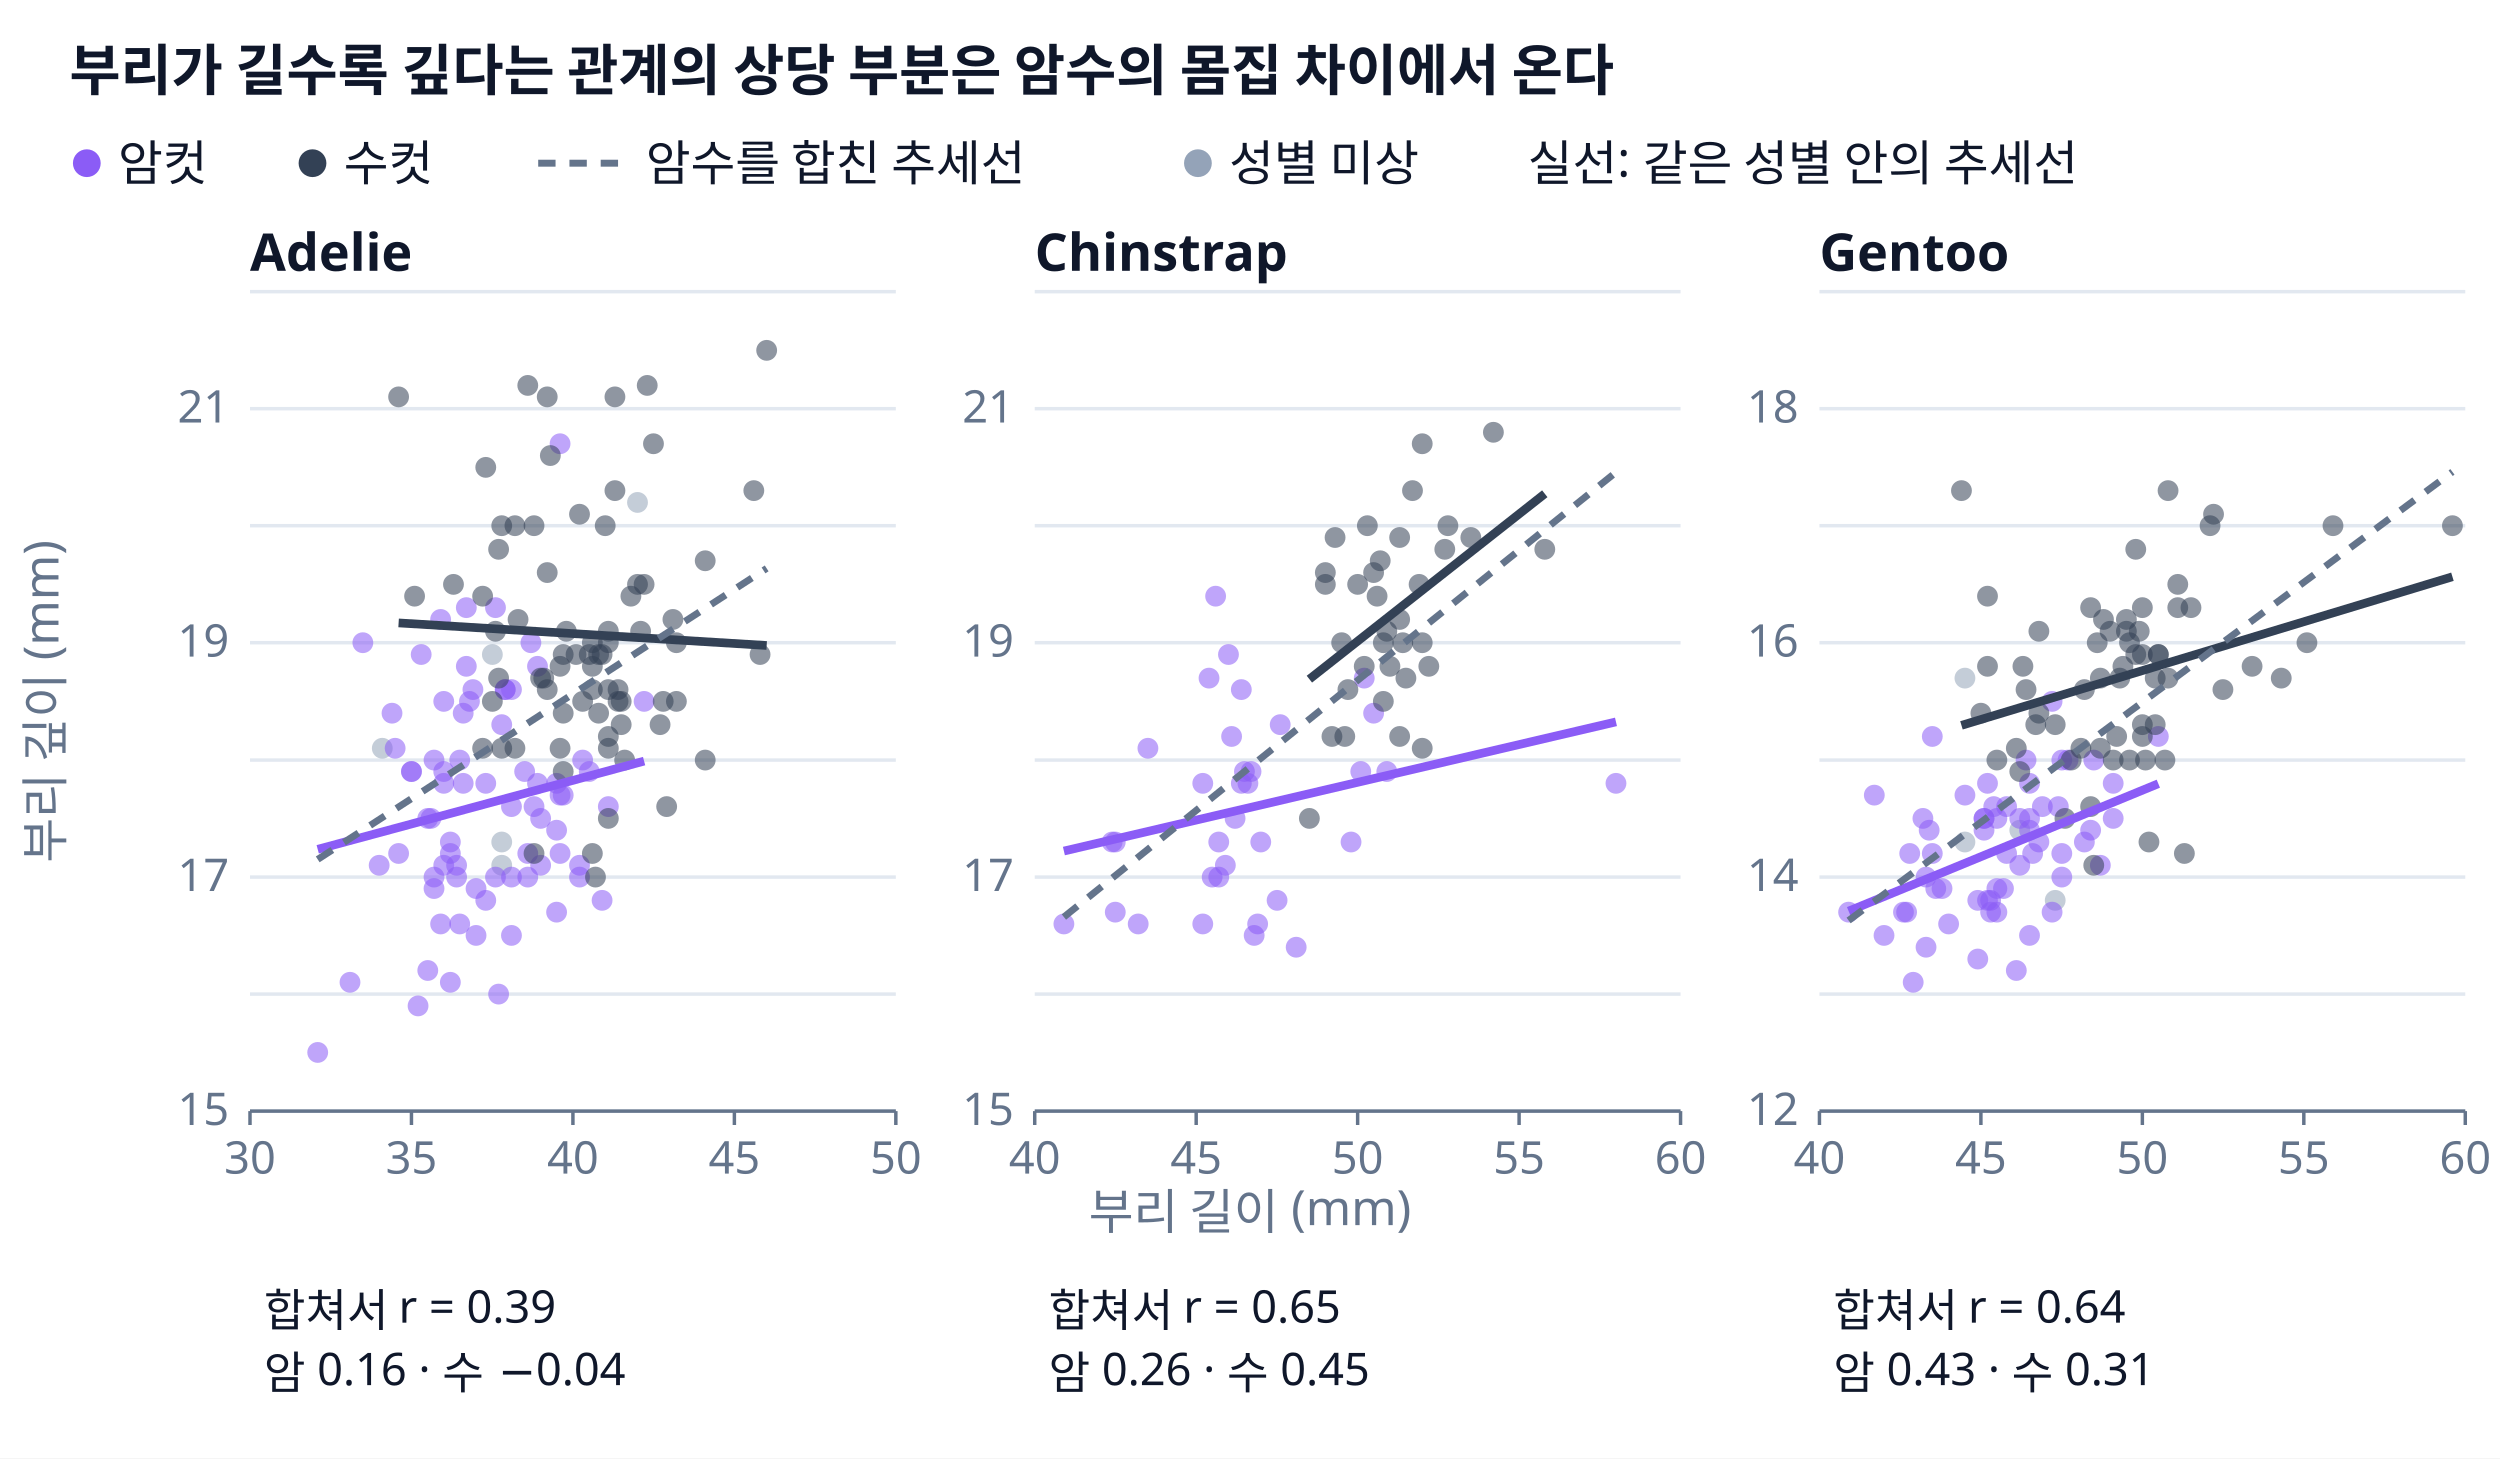
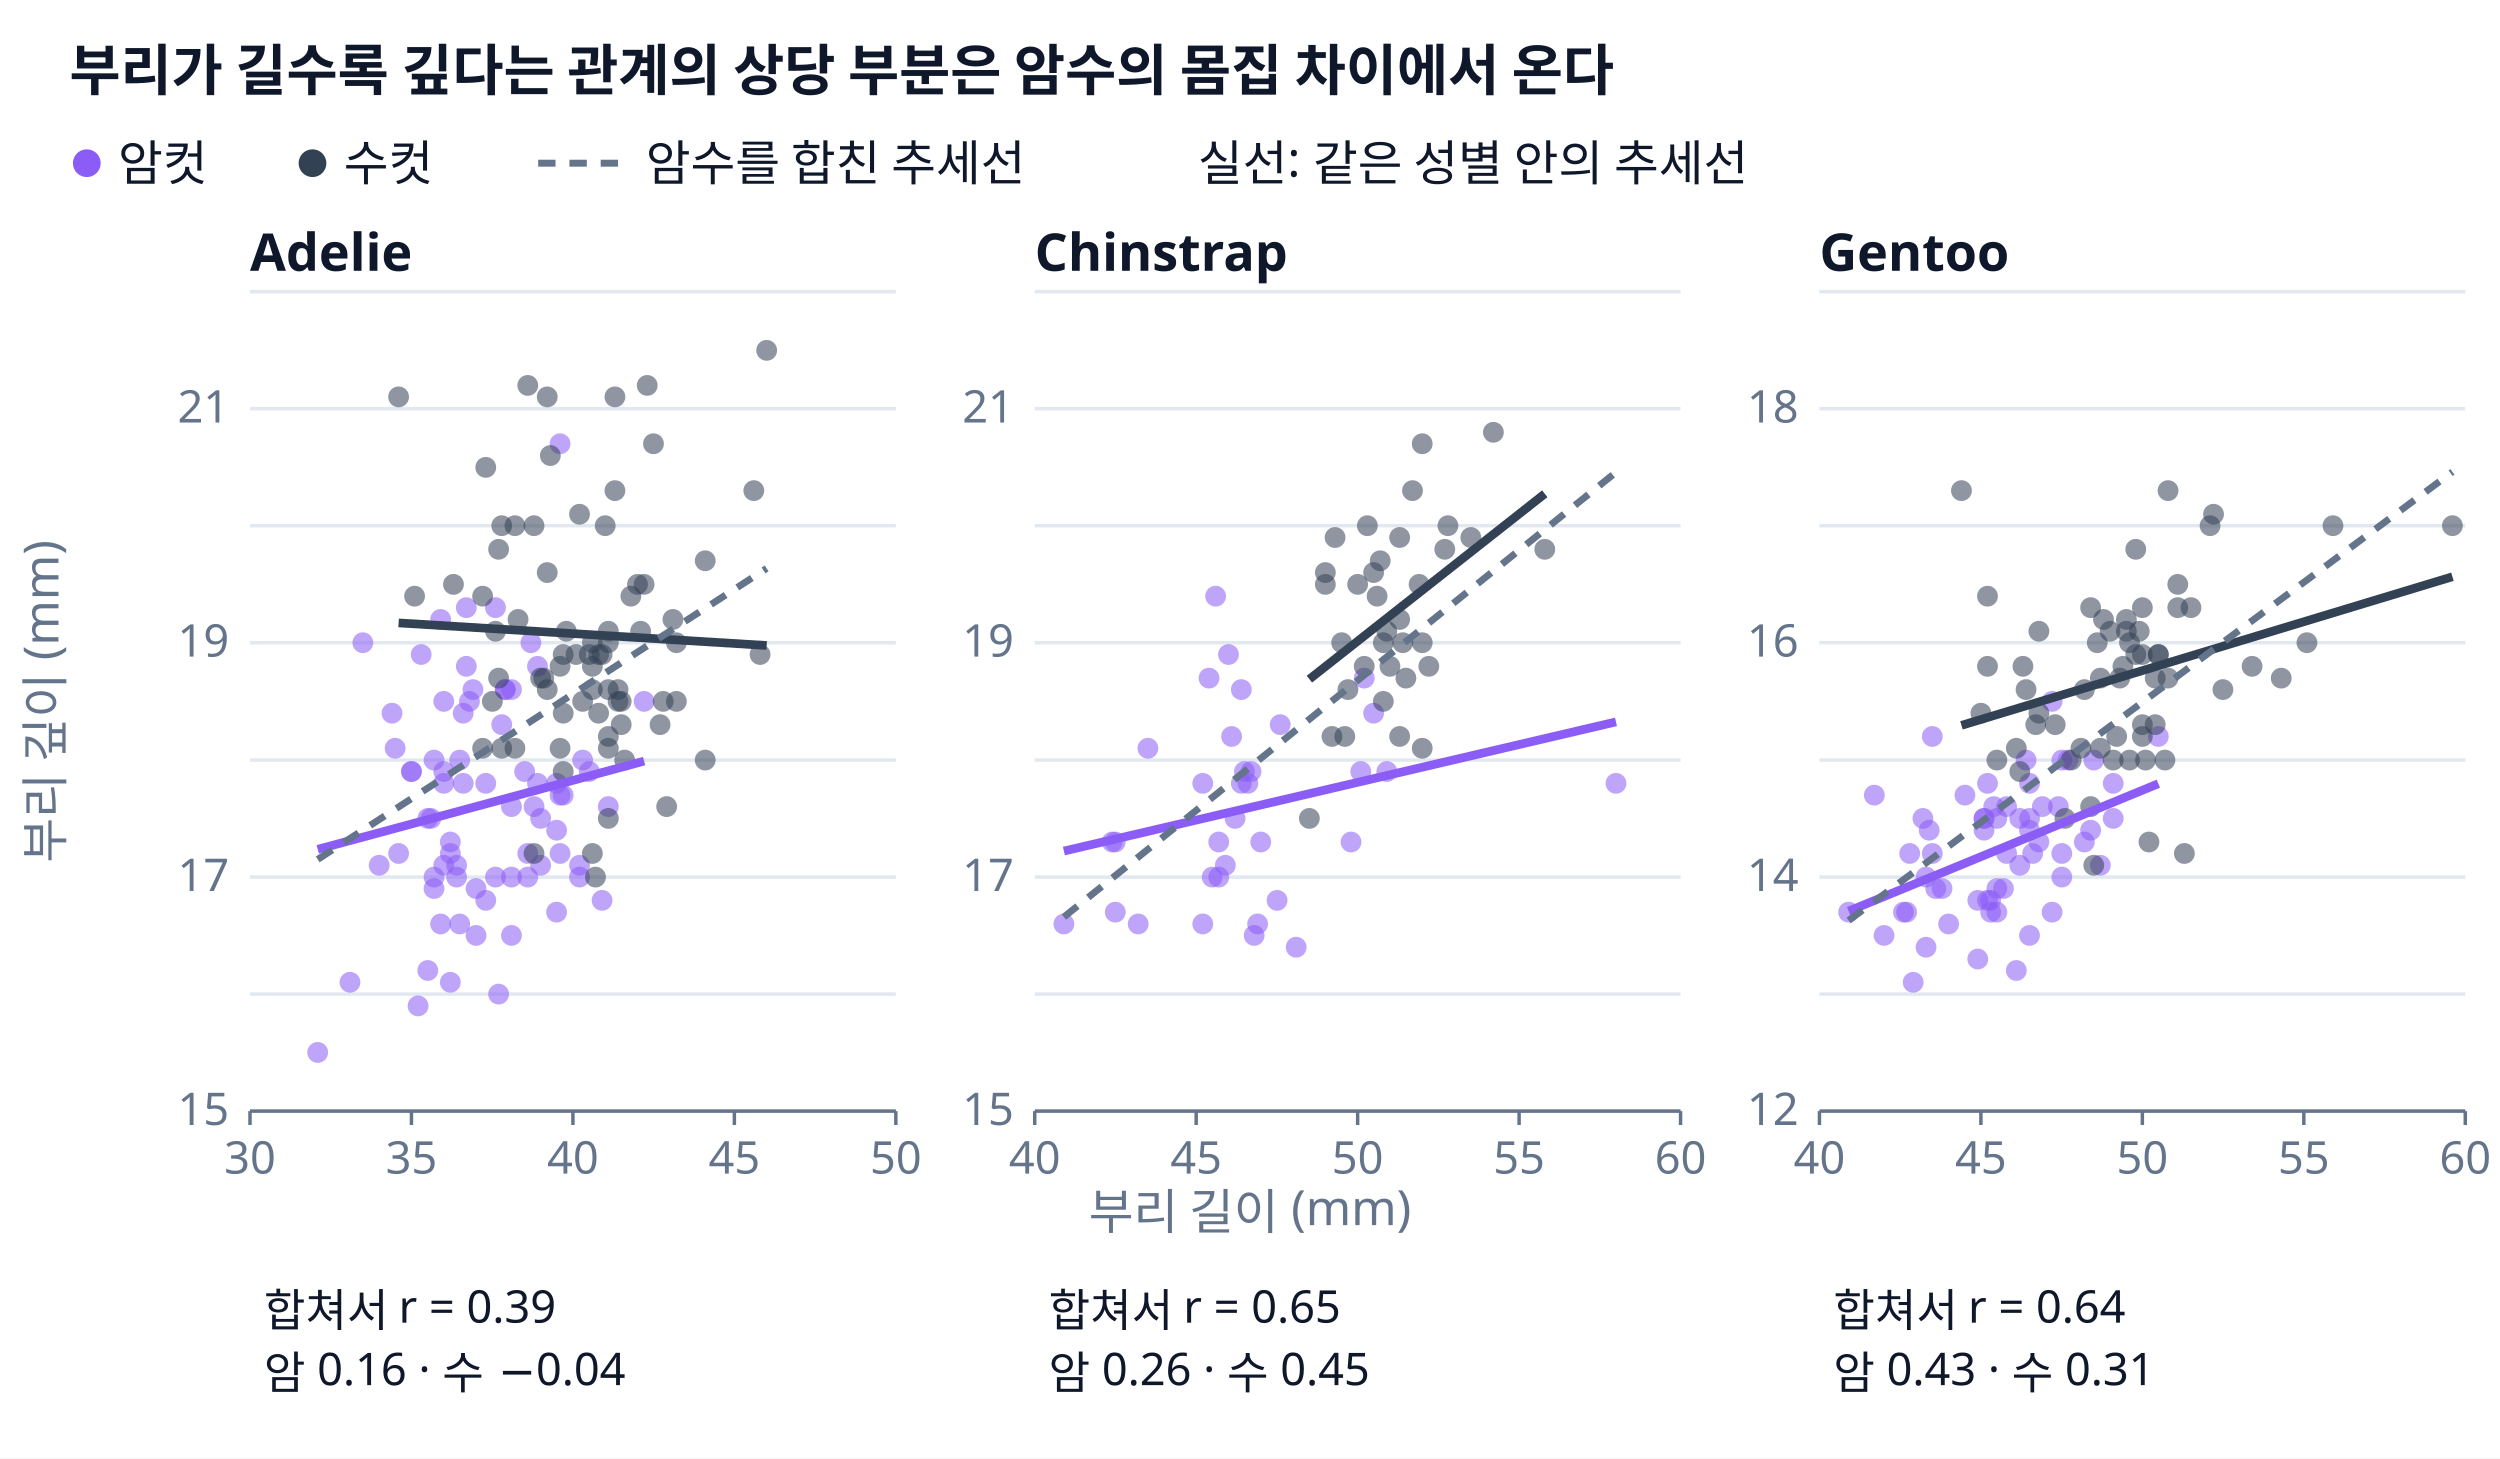
<svg xmlns="http://www.w3.org/2000/svg" viewBox="0 0 720 420" width="720" height="420" font-family="Pretendard, 'Apple SD Gothic Neo', 'Malgun Gothic', 'Noto Sans KR', sans-serif" role="img" aria-label="종 안에서 부리 길이와 깊이의 관계: 암수를 합칠 때와 나눌 때">
  <rect width="720" height="420" fill="#ffffff" />
  <text x="20.0" y="26.0" font-size="16" fill="#0f172a" text-anchor="start" font-weight="600">부리가 길수록 깊다는 관계의 상당 부분은 암수의 몸집 차이에서 온다</text>
  <circle cx="25" cy="47" r="4" fill="#8b5cf6" />
  <text x="34.0" y="52.0" font-size="14" fill="#0f172a" text-anchor="start">암컷</text>
  <circle cx="90" cy="47" r="4" fill="#334155" />
  <text x="99.0" y="52.0" font-size="14" fill="#0f172a" text-anchor="start">수컷</text>
  <line x1="155" x2="180" y1="47" y2="47" stroke="#64748b" stroke-width="2" stroke-dasharray="5 4" />
  <text x="186.0" y="52.0" font-size="14" fill="#0f172a" text-anchor="start">암수를 합친 추세선</text>
-   <circle cx="345" cy="47" r="4" fill="#94a3b8" />
-   <text x="354.0" y="52.0" font-size="14" fill="#0f172a" text-anchor="start">성별 미상</text>
-   <text x="440.0" y="52.0" font-size="14" fill="#0f172a" text-anchor="start">실선: 같은 성별 안의 추세선</text>
+   <text x="345.0" y="52.0" font-size="14" fill="#0f172a" text-anchor="start">실선: 같은 성별 안의 추세선</text>
  <line x1="72" x2="258" y1="320.0" y2="320.0" stroke="#e2e8f0" stroke-width="1" />
  <text x="66.0" y="324.0" font-size="13" fill="#64748b" text-anchor="end">15</text>
  <line x1="72" x2="258" y1="286.3" y2="286.3" stroke="#e2e8f0" stroke-width="1" />
  <line x1="72" x2="258" y1="252.6" y2="252.6" stroke="#e2e8f0" stroke-width="1" />
  <text x="66.0" y="256.6" font-size="13" fill="#64748b" text-anchor="end">17</text>
  <line x1="72" x2="258" y1="218.9" y2="218.9" stroke="#e2e8f0" stroke-width="1" />
  <line x1="72" x2="258" y1="185.1" y2="185.1" stroke="#e2e8f0" stroke-width="1" />
  <text x="66.0" y="189.1" font-size="13" fill="#64748b" text-anchor="end">19</text>
  <line x1="72" x2="258" y1="151.4" y2="151.4" stroke="#e2e8f0" stroke-width="1" />
  <line x1="72" x2="258" y1="117.7" y2="117.7" stroke="#e2e8f0" stroke-width="1" />
  <text x="66.0" y="121.7" font-size="13" fill="#64748b" text-anchor="end">21</text>
  <line x1="72" x2="258" y1="84.0" y2="84.0" stroke="#e2e8f0" stroke-width="1" />
  <line x1="72.0" x2="72.0" y1="320" y2="324" stroke="#64748b" stroke-width="1" />
  <text x="72.0" y="338.0" font-size="13" fill="#64748b" text-anchor="middle">30</text>
  <line x1="118.5" x2="118.5" y1="320" y2="324" stroke="#64748b" stroke-width="1" />
  <text x="118.5" y="338.0" font-size="13" fill="#64748b" text-anchor="middle">35</text>
  <line x1="165.0" x2="165.0" y1="320" y2="324" stroke="#64748b" stroke-width="1" />
  <text x="165.0" y="338.0" font-size="13" fill="#64748b" text-anchor="middle">40</text>
  <line x1="211.5" x2="211.5" y1="320" y2="324" stroke="#64748b" stroke-width="1" />
  <text x="211.5" y="338.0" font-size="13" fill="#64748b" text-anchor="middle">45</text>
  <line x1="258.0" x2="258.0" y1="320" y2="324" stroke="#64748b" stroke-width="1" />
  <text x="258.0" y="338.0" font-size="13" fill="#64748b" text-anchor="middle">50</text>
  <line x1="72" x2="258" y1="320" y2="320" stroke="#64748b" stroke-width="1" />
-   <circle cx="110.1" cy="215.5" r="3" fill="#94a3b8" fill-opacity="0.55" />
-   <circle cx="183.6" cy="144.7" r="3" fill="#94a3b8" fill-opacity="0.55" />
-   <circle cx="144.5" cy="249.2" r="3" fill="#94a3b8" fill-opacity="0.55" />
-   <circle cx="144.5" cy="242.5" r="3" fill="#94a3b8" fill-opacity="0.55" />
-   <circle cx="141.8" cy="188.5" r="3" fill="#94a3b8" fill-opacity="0.55" />
  <circle cx="160.3" cy="239.1" r="3" fill="#8b5cf6" fill-opacity="0.55" />
  <circle cx="167.8" cy="218.9" r="3" fill="#8b5cf6" fill-opacity="0.55" />
  <circle cx="134.3" cy="175.0" r="3" fill="#8b5cf6" fill-opacity="0.55" />
  <circle cx="154.8" cy="225.6" r="3" fill="#8b5cf6" fill-opacity="0.55" />
  <circle cx="175.2" cy="232.3" r="3" fill="#8b5cf6" fill-opacity="0.55" />
  <circle cx="133.4" cy="225.6" r="3" fill="#8b5cf6" fill-opacity="0.55" />
  <circle cx="152.9" cy="185.1" r="3" fill="#8b5cf6" fill-opacity="0.55" />
  <circle cx="112.9" cy="205.4" r="3" fill="#8b5cf6" fill-opacity="0.55" />
  <circle cx="144.5" cy="208.7" r="3" fill="#8b5cf6" fill-opacity="0.55" />
  <circle cx="126.9" cy="178.4" r="3" fill="#8b5cf6" fill-opacity="0.55" />
  <circle cx="121.3" cy="188.5" r="3" fill="#8b5cf6" fill-opacity="0.55" />
  <circle cx="169.7" cy="222.2" r="3" fill="#8b5cf6" fill-opacity="0.55" />
  <circle cx="145.5" cy="198.6" r="3" fill="#8b5cf6" fill-opacity="0.55" />
  <circle cx="160.3" cy="262.7" r="3" fill="#8b5cf6" fill-opacity="0.55" />
  <circle cx="160.3" cy="225.6" r="3" fill="#8b5cf6" fill-opacity="0.55" />
  <circle cx="131.5" cy="252.6" r="3" fill="#8b5cf6" fill-opacity="0.55" />
  <circle cx="185.5" cy="202.0" r="3" fill="#8b5cf6" fill-opacity="0.55" />
  <circle cx="142.7" cy="175.0" r="3" fill="#8b5cf6" fill-opacity="0.55" />
  <circle cx="132.4" cy="218.9" r="3" fill="#8b5cf6" fill-opacity="0.55" />
  <circle cx="127.8" cy="202.0" r="3" fill="#8b5cf6" fill-opacity="0.55" />
  <circle cx="137.1" cy="255.9" r="3" fill="#8b5cf6" fill-opacity="0.55" />
  <circle cx="127.8" cy="222.2" r="3" fill="#8b5cf6" fill-opacity="0.55" />
  <circle cx="161.3" cy="229.0" r="3" fill="#8b5cf6" fill-opacity="0.55" />
  <circle cx="118.5" cy="222.2" r="3" fill="#8b5cf6" fill-opacity="0.55" />
  <circle cx="113.8" cy="215.5" r="3" fill="#8b5cf6" fill-opacity="0.55" />
  <circle cx="155.7" cy="235.7" r="3" fill="#8b5cf6" fill-opacity="0.55" />
  <circle cx="132.4" cy="266.1" r="3" fill="#8b5cf6" fill-opacity="0.55" />
  <circle cx="125.0" cy="255.9" r="3" fill="#8b5cf6" fill-opacity="0.55" />
  <circle cx="142.7" cy="252.6" r="3" fill="#8b5cf6" fill-opacity="0.55" />
  <circle cx="131.5" cy="249.2" r="3" fill="#8b5cf6" fill-opacity="0.55" />
  <circle cx="123.2" cy="279.5" r="3" fill="#8b5cf6" fill-opacity="0.55" />
  <circle cx="126.9" cy="266.1" r="3" fill="#8b5cf6" fill-opacity="0.55" />
  <circle cx="104.5" cy="185.1" r="3" fill="#8b5cf6" fill-opacity="0.55" />
  <circle cx="161.3" cy="245.8" r="3" fill="#8b5cf6" fill-opacity="0.55" />
  <circle cx="123.2" cy="235.7" r="3" fill="#8b5cf6" fill-opacity="0.55" />
  <circle cx="173.4" cy="259.3" r="3" fill="#8b5cf6" fill-opacity="0.55" />
  <circle cx="129.7" cy="282.9" r="3" fill="#8b5cf6" fill-opacity="0.55" />
  <circle cx="114.8" cy="245.8" r="3" fill="#8b5cf6" fill-opacity="0.55" />
  <circle cx="134.3" cy="191.9" r="3" fill="#8b5cf6" fill-opacity="0.55" />
  <circle cx="139.9" cy="225.6" r="3" fill="#8b5cf6" fill-opacity="0.55" />
  <circle cx="136.2" cy="198.6" r="3" fill="#8b5cf6" fill-opacity="0.55" />
  <circle cx="154.8" cy="191.9" r="3" fill="#8b5cf6" fill-opacity="0.55" />
  <circle cx="125.0" cy="218.9" r="3" fill="#8b5cf6" fill-opacity="0.55" />
  <circle cx="109.2" cy="249.2" r="3" fill="#8b5cf6" fill-opacity="0.55" />
  <circle cx="129.7" cy="242.5" r="3" fill="#8b5cf6" fill-opacity="0.55" />
  <circle cx="147.3" cy="198.6" r="3" fill="#8b5cf6" fill-opacity="0.55" />
  <circle cx="100.8" cy="282.9" r="3" fill="#8b5cf6" fill-opacity="0.55" />
  <circle cx="118.5" cy="222.2" r="3" fill="#8b5cf6" fill-opacity="0.55" />
  <circle cx="143.6" cy="286.3" r="3" fill="#8b5cf6" fill-opacity="0.55" />
  <circle cx="145.5" cy="198.6" r="3" fill="#8b5cf6" fill-opacity="0.55" />
  <circle cx="152.0" cy="245.8" r="3" fill="#8b5cf6" fill-opacity="0.55" />
  <circle cx="147.3" cy="252.6" r="3" fill="#8b5cf6" fill-opacity="0.55" />
  <circle cx="147.3" cy="269.4" r="3" fill="#8b5cf6" fill-opacity="0.55" />
  <circle cx="162.2" cy="229.0" r="3" fill="#8b5cf6" fill-opacity="0.55" />
  <circle cx="161.3" cy="127.8" r="3" fill="#8b5cf6" fill-opacity="0.55" />
  <circle cx="152.0" cy="252.6" r="3" fill="#8b5cf6" fill-opacity="0.55" />
  <circle cx="125.0" cy="252.6" r="3" fill="#8b5cf6" fill-opacity="0.55" />
  <circle cx="129.7" cy="245.8" r="3" fill="#8b5cf6" fill-opacity="0.55" />
  <circle cx="166.9" cy="252.6" r="3" fill="#8b5cf6" fill-opacity="0.55" />
  <circle cx="120.4" cy="289.7" r="3" fill="#8b5cf6" fill-opacity="0.55" />
  <circle cx="153.8" cy="232.3" r="3" fill="#8b5cf6" fill-opacity="0.55" />
  <circle cx="155.7" cy="249.2" r="3" fill="#8b5cf6" fill-opacity="0.55" />
  <circle cx="151.1" cy="222.2" r="3" fill="#8b5cf6" fill-opacity="0.55" />
  <circle cx="135.2" cy="202.0" r="3" fill="#8b5cf6" fill-opacity="0.55" />
  <circle cx="147.3" cy="232.3" r="3" fill="#8b5cf6" fill-opacity="0.55" />
  <circle cx="124.1" cy="235.7" r="3" fill="#8b5cf6" fill-opacity="0.55" />
  <circle cx="137.1" cy="269.4" r="3" fill="#8b5cf6" fill-opacity="0.55" />
  <circle cx="166.9" cy="249.2" r="3" fill="#8b5cf6" fill-opacity="0.55" />
  <circle cx="91.5" cy="303.1" r="3" fill="#8b5cf6" fill-opacity="0.55" />
  <circle cx="139.9" cy="259.3" r="3" fill="#8b5cf6" fill-opacity="0.55" />
  <circle cx="133.4" cy="205.4" r="3" fill="#8b5cf6" fill-opacity="0.55" />
  <circle cx="127.8" cy="225.6" r="3" fill="#8b5cf6" fill-opacity="0.55" />
  <circle cx="127.8" cy="249.2" r="3" fill="#8b5cf6" fill-opacity="0.55" />
  <circle cx="156.6" cy="195.3" r="3" fill="#334155" fill-opacity="0.55" />
  <circle cx="158.5" cy="131.2" r="3" fill="#334155" fill-opacity="0.55" />
  <circle cx="157.6" cy="164.9" r="3" fill="#334155" fill-opacity="0.55" />
  <circle cx="152.0" cy="111.0" r="3" fill="#334155" fill-opacity="0.55" />
  <circle cx="114.8" cy="114.3" r="3" fill="#334155" fill-opacity="0.55" />
  <circle cx="188.2" cy="127.8" r="3" fill="#334155" fill-opacity="0.55" />
  <circle cx="220.8" cy="100.9" r="3" fill="#334155" fill-opacity="0.55" />
  <circle cx="143.6" cy="195.3" r="3" fill="#334155" fill-opacity="0.55" />
  <circle cx="148.3" cy="215.5" r="3" fill="#334155" fill-opacity="0.55" />
  <circle cx="153.8" cy="245.8" r="3" fill="#334155" fill-opacity="0.55" />
  <circle cx="170.6" cy="198.6" r="3" fill="#334155" fill-opacity="0.55" />
  <circle cx="169.7" cy="188.5" r="3" fill="#334155" fill-opacity="0.55" />
  <circle cx="139.0" cy="215.5" r="3" fill="#334155" fill-opacity="0.55" />
  <circle cx="173.4" cy="188.5" r="3" fill="#334155" fill-opacity="0.55" />
  <circle cx="157.6" cy="114.3" r="3" fill="#334155" fill-opacity="0.55" />
  <circle cx="153.8" cy="151.4" r="3" fill="#334155" fill-opacity="0.55" />
  <circle cx="163.1" cy="181.8" r="3" fill="#334155" fill-opacity="0.55" />
  <circle cx="172.4" cy="205.4" r="3" fill="#334155" fill-opacity="0.55" />
  <circle cx="203.1" cy="161.5" r="3" fill="#334155" fill-opacity="0.55" />
  <circle cx="161.3" cy="191.9" r="3" fill="#334155" fill-opacity="0.55" />
  <circle cx="175.2" cy="185.1" r="3" fill="#334155" fill-opacity="0.55" />
  <circle cx="186.4" cy="111.0" r="3" fill="#334155" fill-opacity="0.55" />
  <circle cx="165.9" cy="188.5" r="3" fill="#334155" fill-opacity="0.55" />
  <circle cx="183.6" cy="168.3" r="3" fill="#334155" fill-opacity="0.55" />
  <circle cx="178.0" cy="198.6" r="3" fill="#334155" fill-opacity="0.55" />
  <circle cx="170.6" cy="191.9" r="3" fill="#334155" fill-opacity="0.55" />
  <circle cx="142.7" cy="181.8" r="3" fill="#334155" fill-opacity="0.55" />
  <circle cx="177.1" cy="114.3" r="3" fill="#334155" fill-opacity="0.55" />
  <circle cx="175.2" cy="212.1" r="3" fill="#334155" fill-opacity="0.55" />
  <circle cx="179.9" cy="218.9" r="3" fill="#334155" fill-opacity="0.55" />
  <circle cx="175.2" cy="181.8" r="3" fill="#334155" fill-opacity="0.55" />
  <circle cx="181.7" cy="171.7" r="3" fill="#334155" fill-opacity="0.55" />
  <circle cx="162.2" cy="205.4" r="3" fill="#334155" fill-opacity="0.55" />
  <circle cx="218.9" cy="188.5" r="3" fill="#334155" fill-opacity="0.55" />
  <circle cx="191.0" cy="202.0" r="3" fill="#334155" fill-opacity="0.55" />
  <circle cx="139.0" cy="171.7" r="3" fill="#334155" fill-opacity="0.55" />
  <circle cx="184.5" cy="181.8" r="3" fill="#334155" fill-opacity="0.55" />
  <circle cx="192.0" cy="232.3" r="3" fill="#334155" fill-opacity="0.55" />
  <circle cx="119.4" cy="171.7" r="3" fill="#334155" fill-opacity="0.55" />
  <circle cx="177.1" cy="141.3" r="3" fill="#334155" fill-opacity="0.55" />
  <circle cx="130.6" cy="168.3" r="3" fill="#334155" fill-opacity="0.55" />
  <circle cx="149.2" cy="178.4" r="3" fill="#334155" fill-opacity="0.55" />
  <circle cx="175.2" cy="215.5" r="3" fill="#334155" fill-opacity="0.55" />
  <circle cx="161.3" cy="215.5" r="3" fill="#334155" fill-opacity="0.55" />
  <circle cx="172.4" cy="188.5" r="3" fill="#334155" fill-opacity="0.55" />
  <circle cx="167.8" cy="202.0" r="3" fill="#334155" fill-opacity="0.55" />
  <circle cx="194.8" cy="202.0" r="3" fill="#334155" fill-opacity="0.55" />
  <circle cx="174.3" cy="151.4" r="3" fill="#334155" fill-opacity="0.55" />
  <circle cx="144.5" cy="151.4" r="3" fill="#334155" fill-opacity="0.55" />
  <circle cx="162.2" cy="188.5" r="3" fill="#334155" fill-opacity="0.55" />
  <circle cx="148.3" cy="151.4" r="3" fill="#334155" fill-opacity="0.55" />
  <circle cx="194.8" cy="185.1" r="3" fill="#334155" fill-opacity="0.55" />
  <circle cx="217.1" cy="141.3" r="3" fill="#334155" fill-opacity="0.55" />
  <circle cx="185.5" cy="168.3" r="3" fill="#334155" fill-opacity="0.55" />
  <circle cx="190.1" cy="208.7" r="3" fill="#334155" fill-opacity="0.55" />
  <circle cx="139.9" cy="134.6" r="3" fill="#334155" fill-opacity="0.55" />
  <circle cx="175.2" cy="198.6" r="3" fill="#334155" fill-opacity="0.55" />
  <circle cx="143.6" cy="158.2" r="3" fill="#334155" fill-opacity="0.55" />
  <circle cx="178.0" cy="202.0" r="3" fill="#334155" fill-opacity="0.55" />
  <circle cx="170.6" cy="185.1" r="3" fill="#334155" fill-opacity="0.55" />
  <circle cx="178.9" cy="208.7" r="3" fill="#334155" fill-opacity="0.55" />
  <circle cx="203.1" cy="218.9" r="3" fill="#334155" fill-opacity="0.55" />
  <circle cx="193.8" cy="178.4" r="3" fill="#334155" fill-opacity="0.55" />
  <circle cx="141.8" cy="202.0" r="3" fill="#334155" fill-opacity="0.55" />
  <circle cx="175.2" cy="235.7" r="3" fill="#334155" fill-opacity="0.55" />
  <circle cx="166.9" cy="148.1" r="3" fill="#334155" fill-opacity="0.55" />
  <circle cx="162.2" cy="222.2" r="3" fill="#334155" fill-opacity="0.55" />
  <circle cx="170.6" cy="245.8" r="3" fill="#334155" fill-opacity="0.55" />
  <circle cx="171.5" cy="252.6" r="3" fill="#334155" fill-opacity="0.55" />
  <circle cx="155.7" cy="195.3" r="3" fill="#334155" fill-opacity="0.55" />
  <circle cx="157.6" cy="198.6" r="3" fill="#334155" fill-opacity="0.55" />
  <circle cx="144.5" cy="215.5" r="3" fill="#334155" fill-opacity="0.55" />
  <circle cx="178.9" cy="202.0" r="3" fill="#334155" fill-opacity="0.55" />
  <line x1="91.5" x2="185.5" y1="244.6" y2="219.2" stroke="#8b5cf6" stroke-width="2.5" />
  <line x1="114.8" x2="220.8" y1="179.4" y2="185.9" stroke="#334155" stroke-width="2.5" />
  <line x1="91.5" x2="220.8" y1="247.5" y2="163.7" stroke="#64748b" stroke-width="2" stroke-dasharray="5 4" />
  <text x="72.0" y="78.0" font-size="15" fill="#0f172a" text-anchor="start" font-weight="600">Adelie</text>
  <text x="76.0" y="382.0" font-size="13" fill="#0f172a" text-anchor="start">합쳐서 r = 0.39</text>
  <text x="76.0" y="400.0" font-size="13" fill="#0f172a" text-anchor="start">암 0.16 · 수 −0.04</text>
  <line x1="298" x2="484" y1="320.0" y2="320.0" stroke="#e2e8f0" stroke-width="1" />
  <text x="292.0" y="324.0" font-size="13" fill="#64748b" text-anchor="end">15</text>
  <line x1="298" x2="484" y1="286.3" y2="286.3" stroke="#e2e8f0" stroke-width="1" />
  <line x1="298" x2="484" y1="252.6" y2="252.6" stroke="#e2e8f0" stroke-width="1" />
  <text x="292.0" y="256.6" font-size="13" fill="#64748b" text-anchor="end">17</text>
  <line x1="298" x2="484" y1="218.9" y2="218.9" stroke="#e2e8f0" stroke-width="1" />
  <line x1="298" x2="484" y1="185.1" y2="185.1" stroke="#e2e8f0" stroke-width="1" />
  <text x="292.0" y="189.1" font-size="13" fill="#64748b" text-anchor="end">19</text>
  <line x1="298" x2="484" y1="151.4" y2="151.4" stroke="#e2e8f0" stroke-width="1" />
  <line x1="298" x2="484" y1="117.7" y2="117.7" stroke="#e2e8f0" stroke-width="1" />
  <text x="292.0" y="121.7" font-size="13" fill="#64748b" text-anchor="end">21</text>
  <line x1="298" x2="484" y1="84.0" y2="84.0" stroke="#e2e8f0" stroke-width="1" />
  <line x1="298.0" x2="298.0" y1="320" y2="324" stroke="#64748b" stroke-width="1" />
  <text x="298.0" y="338.0" font-size="13" fill="#64748b" text-anchor="middle">40</text>
  <line x1="344.5" x2="344.5" y1="320" y2="324" stroke="#64748b" stroke-width="1" />
  <text x="344.5" y="338.0" font-size="13" fill="#64748b" text-anchor="middle">45</text>
  <line x1="391.0" x2="391.0" y1="320" y2="324" stroke="#64748b" stroke-width="1" />
  <text x="391.0" y="338.0" font-size="13" fill="#64748b" text-anchor="middle">50</text>
  <line x1="437.5" x2="437.5" y1="320" y2="324" stroke="#64748b" stroke-width="1" />
  <text x="437.5" y="338.0" font-size="13" fill="#64748b" text-anchor="middle">55</text>
  <line x1="484.0" x2="484.0" y1="320" y2="324" stroke="#64748b" stroke-width="1" />
  <text x="484.0" y="338.0" font-size="13" fill="#64748b" text-anchor="middle">60</text>
  <line x1="298" x2="484" y1="320" y2="320" stroke="#64748b" stroke-width="1" />
  <circle cx="358.4" cy="222.2" r="3" fill="#8b5cf6" fill-opacity="0.55" />
  <circle cx="348.2" cy="195.3" r="3" fill="#8b5cf6" fill-opacity="0.55" />
  <circle cx="346.4" cy="225.6" r="3" fill="#8b5cf6" fill-opacity="0.55" />
  <circle cx="354.7" cy="212.1" r="3" fill="#8b5cf6" fill-opacity="0.55" />
  <circle cx="353.8" cy="188.5" r="3" fill="#8b5cf6" fill-opacity="0.55" />
  <circle cx="359.4" cy="225.6" r="3" fill="#8b5cf6" fill-opacity="0.55" />
  <circle cx="363.1" cy="242.5" r="3" fill="#8b5cf6" fill-opacity="0.55" />
  <circle cx="352.9" cy="249.2" r="3" fill="#8b5cf6" fill-opacity="0.55" />
  <circle cx="465.4" cy="225.6" r="3" fill="#8b5cf6" fill-opacity="0.55" />
  <circle cx="357.5" cy="198.6" r="3" fill="#8b5cf6" fill-opacity="0.55" />
  <circle cx="320.3" cy="242.5" r="3" fill="#8b5cf6" fill-opacity="0.55" />
  <circle cx="327.8" cy="266.1" r="3" fill="#8b5cf6" fill-opacity="0.55" />
  <circle cx="360.3" cy="222.2" r="3" fill="#8b5cf6" fill-opacity="0.55" />
  <circle cx="395.6" cy="205.4" r="3" fill="#8b5cf6" fill-opacity="0.55" />
  <circle cx="357.5" cy="225.6" r="3" fill="#8b5cf6" fill-opacity="0.55" />
  <circle cx="306.4" cy="266.1" r="3" fill="#8b5cf6" fill-opacity="0.55" />
  <circle cx="321.2" cy="262.7" r="3" fill="#8b5cf6" fill-opacity="0.55" />
  <circle cx="367.8" cy="259.3" r="3" fill="#8b5cf6" fill-opacity="0.55" />
  <circle cx="368.7" cy="208.7" r="3" fill="#8b5cf6" fill-opacity="0.55" />
  <circle cx="362.2" cy="266.1" r="3" fill="#8b5cf6" fill-opacity="0.55" />
  <circle cx="355.7" cy="235.7" r="3" fill="#8b5cf6" fill-opacity="0.55" />
  <circle cx="349.1" cy="252.6" r="3" fill="#8b5cf6" fill-opacity="0.55" />
  <circle cx="399.4" cy="222.2" r="3" fill="#8b5cf6" fill-opacity="0.55" />
  <circle cx="391.9" cy="222.2" r="3" fill="#8b5cf6" fill-opacity="0.55" />
  <circle cx="389.1" cy="242.5" r="3" fill="#8b5cf6" fill-opacity="0.55" />
  <circle cx="373.3" cy="272.8" r="3" fill="#8b5cf6" fill-opacity="0.55" />
  <circle cx="351.0" cy="242.5" r="3" fill="#8b5cf6" fill-opacity="0.55" />
  <circle cx="321.2" cy="242.5" r="3" fill="#8b5cf6" fill-opacity="0.55" />
  <circle cx="346.4" cy="266.1" r="3" fill="#8b5cf6" fill-opacity="0.55" />
  <circle cx="350.1" cy="171.7" r="3" fill="#8b5cf6" fill-opacity="0.55" />
  <circle cx="361.2" cy="269.4" r="3" fill="#8b5cf6" fill-opacity="0.55" />
  <circle cx="351.0" cy="252.6" r="3" fill="#8b5cf6" fill-opacity="0.55" />
  <circle cx="330.6" cy="215.5" r="3" fill="#8b5cf6" fill-opacity="0.55" />
  <circle cx="392.9" cy="195.3" r="3" fill="#8b5cf6" fill-opacity="0.55" />
  <circle cx="391.0" cy="168.3" r="3" fill="#334155" fill-opacity="0.55" />
  <circle cx="403.1" cy="178.4" r="3" fill="#334155" fill-opacity="0.55" />
  <circle cx="416.1" cy="158.2" r="3" fill="#334155" fill-opacity="0.55" />
  <circle cx="403.1" cy="212.1" r="3" fill="#334155" fill-opacity="0.55" />
  <circle cx="403.1" cy="154.8" r="3" fill="#334155" fill-opacity="0.55" />
  <circle cx="406.8" cy="141.3" r="3" fill="#334155" fill-opacity="0.55" />
  <circle cx="409.6" cy="215.5" r="3" fill="#334155" fill-opacity="0.55" />
  <circle cx="395.6" cy="164.9" r="3" fill="#334155" fill-opacity="0.55" />
  <circle cx="393.8" cy="151.4" r="3" fill="#334155" fill-opacity="0.55" />
  <circle cx="383.6" cy="212.1" r="3" fill="#334155" fill-opacity="0.55" />
  <circle cx="377.1" cy="235.7" r="3" fill="#334155" fill-opacity="0.55" />
  <circle cx="396.6" cy="171.7" r="3" fill="#334155" fill-opacity="0.55" />
  <circle cx="409.6" cy="185.1" r="3" fill="#334155" fill-opacity="0.55" />
  <circle cx="386.4" cy="185.1" r="3" fill="#334155" fill-opacity="0.55" />
  <circle cx="417.0" cy="151.4" r="3" fill="#334155" fill-opacity="0.55" />
  <circle cx="430.1" cy="124.5" r="3" fill="#334155" fill-opacity="0.55" />
  <circle cx="400.3" cy="191.9" r="3" fill="#334155" fill-opacity="0.55" />
  <circle cx="388.2" cy="198.6" r="3" fill="#334155" fill-opacity="0.55" />
  <circle cx="409.6" cy="127.8" r="3" fill="#334155" fill-opacity="0.55" />
  <circle cx="423.6" cy="154.8" r="3" fill="#334155" fill-opacity="0.55" />
  <circle cx="381.7" cy="168.3" r="3" fill="#334155" fill-opacity="0.55" />
  <circle cx="399.4" cy="181.8" r="3" fill="#334155" fill-opacity="0.55" />
  <circle cx="398.4" cy="202.0" r="3" fill="#334155" fill-opacity="0.55" />
  <circle cx="381.7" cy="164.9" r="3" fill="#334155" fill-opacity="0.55" />
  <circle cx="404.9" cy="195.3" r="3" fill="#334155" fill-opacity="0.55" />
  <circle cx="404.0" cy="185.1" r="3" fill="#334155" fill-opacity="0.55" />
  <circle cx="397.5" cy="161.5" r="3" fill="#334155" fill-opacity="0.55" />
  <circle cx="411.5" cy="191.9" r="3" fill="#334155" fill-opacity="0.55" />
  <circle cx="384.5" cy="154.8" r="3" fill="#334155" fill-opacity="0.55" />
  <circle cx="392.9" cy="191.9" r="3" fill="#334155" fill-opacity="0.55" />
  <circle cx="408.7" cy="168.3" r="3" fill="#334155" fill-opacity="0.55" />
  <circle cx="444.9" cy="158.2" r="3" fill="#334155" fill-opacity="0.55" />
  <circle cx="387.3" cy="212.1" r="3" fill="#334155" fill-opacity="0.55" />
  <circle cx="398.4" cy="185.1" r="3" fill="#334155" fill-opacity="0.55" />
  <line x1="306.4" x2="465.4" y1="245.1" y2="207.9" stroke="#8b5cf6" stroke-width="2.5" />
  <line x1="377.1" x2="444.9" y1="195.6" y2="142.2" stroke="#334155" stroke-width="2.5" />
  <line x1="306.4" x2="465.4" y1="264.1" y2="136.0" stroke="#64748b" stroke-width="2" stroke-dasharray="5 4" />
  <text x="298.0" y="78.0" font-size="15" fill="#0f172a" text-anchor="start" font-weight="600">Chinstrap</text>
  <text x="302.0" y="382.0" font-size="13" fill="#0f172a" text-anchor="start">합쳐서 r = 0.65</text>
  <text x="302.0" y="400.0" font-size="13" fill="#0f172a" text-anchor="start">암 0.26 · 수 0.45</text>
  <line x1="524" x2="710" y1="320.0" y2="320.0" stroke="#e2e8f0" stroke-width="1" />
  <text x="518.0" y="324.0" font-size="13" fill="#64748b" text-anchor="end">12</text>
  <line x1="524" x2="710" y1="286.3" y2="286.3" stroke="#e2e8f0" stroke-width="1" />
  <line x1="524" x2="710" y1="252.6" y2="252.6" stroke="#e2e8f0" stroke-width="1" />
  <text x="518.0" y="256.6" font-size="13" fill="#64748b" text-anchor="end">14</text>
  <line x1="524" x2="710" y1="218.9" y2="218.9" stroke="#e2e8f0" stroke-width="1" />
  <line x1="524" x2="710" y1="185.1" y2="185.1" stroke="#e2e8f0" stroke-width="1" />
  <text x="518.0" y="189.1" font-size="13" fill="#64748b" text-anchor="end">16</text>
  <line x1="524" x2="710" y1="151.4" y2="151.4" stroke="#e2e8f0" stroke-width="1" />
  <line x1="524" x2="710" y1="117.7" y2="117.7" stroke="#e2e8f0" stroke-width="1" />
  <text x="518.0" y="121.7" font-size="13" fill="#64748b" text-anchor="end">18</text>
  <line x1="524" x2="710" y1="84.0" y2="84.0" stroke="#e2e8f0" stroke-width="1" />
  <line x1="524.0" x2="524.0" y1="320" y2="324" stroke="#64748b" stroke-width="1" />
  <text x="524.0" y="338.0" font-size="13" fill="#64748b" text-anchor="middle">40</text>
  <line x1="570.5" x2="570.5" y1="320" y2="324" stroke="#64748b" stroke-width="1" />
  <text x="570.5" y="338.0" font-size="13" fill="#64748b" text-anchor="middle">45</text>
  <line x1="617.0" x2="617.0" y1="320" y2="324" stroke="#64748b" stroke-width="1" />
  <text x="617.0" y="338.0" font-size="13" fill="#64748b" text-anchor="middle">50</text>
  <line x1="663.5" x2="663.5" y1="320" y2="324" stroke="#64748b" stroke-width="1" />
  <text x="663.5" y="338.0" font-size="13" fill="#64748b" text-anchor="middle">55</text>
  <line x1="710.0" x2="710.0" y1="320" y2="324" stroke="#64748b" stroke-width="1" />
  <text x="710.0" y="338.0" font-size="13" fill="#64748b" text-anchor="middle">60</text>
  <line x1="524" x2="710" y1="320" y2="320" stroke="#64748b" stroke-width="1" />
-   <circle cx="565.9" cy="242.5" r="3" fill="#94a3b8" fill-opacity="0.55" />
-   <circle cx="581.7" cy="239.1" r="3" fill="#94a3b8" fill-opacity="0.55" />
-   <circle cx="591.9" cy="259.3" r="3" fill="#94a3b8" fill-opacity="0.55" />
-   <circle cx="565.9" cy="195.3" r="3" fill="#94a3b8" fill-opacity="0.55" />
  <circle cx="580.7" cy="279.5" r="3" fill="#8b5cf6" fill-opacity="0.55" />
  <circle cx="604.9" cy="249.2" r="3" fill="#8b5cf6" fill-opacity="0.55" />
  <circle cx="584.5" cy="269.4" r="3" fill="#8b5cf6" fill-opacity="0.55" />
  <circle cx="574.2" cy="232.3" r="3" fill="#8b5cf6" fill-opacity="0.55" />
  <circle cx="554.7" cy="272.8" r="3" fill="#8b5cf6" fill-opacity="0.55" />
  <circle cx="532.4" cy="262.7" r="3" fill="#8b5cf6" fill-opacity="0.55" />
  <circle cx="575.1" cy="262.7" r="3" fill="#8b5cf6" fill-opacity="0.55" />
  <circle cx="577.9" cy="232.3" r="3" fill="#8b5cf6" fill-opacity="0.55" />
  <circle cx="542.6" cy="269.4" r="3" fill="#8b5cf6" fill-opacity="0.55" />
  <circle cx="581.7" cy="235.7" r="3" fill="#8b5cf6" fill-opacity="0.55" />
  <circle cx="571.4" cy="235.7" r="3" fill="#8b5cf6" fill-opacity="0.55" />
  <circle cx="584.5" cy="235.7" r="3" fill="#8b5cf6" fill-opacity="0.55" />
  <circle cx="551.0" cy="282.9" r="3" fill="#8b5cf6" fill-opacity="0.55" />
  <circle cx="600.3" cy="242.5" r="3" fill="#8b5cf6" fill-opacity="0.55" />
  <circle cx="550.0" cy="245.8" r="3" fill="#8b5cf6" fill-opacity="0.55" />
  <circle cx="571.4" cy="235.7" r="3" fill="#8b5cf6" fill-opacity="0.55" />
  <circle cx="608.6" cy="225.6" r="3" fill="#8b5cf6" fill-opacity="0.55" />
  <circle cx="548.2" cy="262.7" r="3" fill="#8b5cf6" fill-opacity="0.55" />
  <circle cx="561.2" cy="266.1" r="3" fill="#8b5cf6" fill-opacity="0.55" />
  <circle cx="549.1" cy="262.7" r="3" fill="#8b5cf6" fill-opacity="0.55" />
  <circle cx="573.3" cy="262.7" r="3" fill="#8b5cf6" fill-opacity="0.55" />
  <circle cx="557.5" cy="255.9" r="3" fill="#8b5cf6" fill-opacity="0.55" />
  <circle cx="575.1" cy="255.9" r="3" fill="#8b5cf6" fill-opacity="0.55" />
  <circle cx="569.6" cy="276.2" r="3" fill="#8b5cf6" fill-opacity="0.55" />
  <circle cx="585.4" cy="245.8" r="3" fill="#8b5cf6" fill-opacity="0.55" />
  <circle cx="571.4" cy="239.1" r="3" fill="#8b5cf6" fill-opacity="0.55" />
  <circle cx="584.5" cy="239.1" r="3" fill="#8b5cf6" fill-opacity="0.55" />
  <circle cx="559.3" cy="255.9" r="3" fill="#8b5cf6" fill-opacity="0.55" />
  <circle cx="553.8" cy="235.7" r="3" fill="#8b5cf6" fill-opacity="0.55" />
  <circle cx="573.3" cy="259.3" r="3" fill="#8b5cf6" fill-opacity="0.55" />
  <circle cx="577.0" cy="255.9" r="3" fill="#8b5cf6" fill-opacity="0.55" />
  <circle cx="577.9" cy="245.8" r="3" fill="#8b5cf6" fill-opacity="0.55" />
  <circle cx="556.5" cy="245.8" r="3" fill="#8b5cf6" fill-opacity="0.55" />
  <circle cx="595.6" cy="218.9" r="3" fill="#8b5cf6" fill-opacity="0.55" />
  <circle cx="584.5" cy="225.6" r="3" fill="#8b5cf6" fill-opacity="0.55" />
  <circle cx="583.5" cy="218.9" r="3" fill="#8b5cf6" fill-opacity="0.55" />
  <circle cx="593.8" cy="245.8" r="3" fill="#8b5cf6" fill-opacity="0.55" />
  <circle cx="572.4" cy="259.3" r="3" fill="#8b5cf6" fill-opacity="0.55" />
  <circle cx="608.6" cy="235.7" r="3" fill="#8b5cf6" fill-opacity="0.55" />
  <circle cx="592.8" cy="232.3" r="3" fill="#8b5cf6" fill-opacity="0.55" />
  <circle cx="569.6" cy="259.3" r="3" fill="#8b5cf6" fill-opacity="0.55" />
  <circle cx="555.6" cy="239.1" r="3" fill="#8b5cf6" fill-opacity="0.55" />
  <circle cx="593.8" cy="252.6" r="3" fill="#8b5cf6" fill-opacity="0.55" />
  <circle cx="593.8" cy="218.9" r="3" fill="#8b5cf6" fill-opacity="0.55" />
  <circle cx="575.1" cy="235.7" r="3" fill="#8b5cf6" fill-opacity="0.55" />
  <circle cx="565.9" cy="229.0" r="3" fill="#8b5cf6" fill-opacity="0.55" />
  <circle cx="588.2" cy="232.3" r="3" fill="#8b5cf6" fill-opacity="0.55" />
  <circle cx="602.1" cy="239.1" r="3" fill="#8b5cf6" fill-opacity="0.55" />
  <circle cx="603.0" cy="218.9" r="3" fill="#8b5cf6" fill-opacity="0.55" />
  <circle cx="591.0" cy="202.0" r="3" fill="#8b5cf6" fill-opacity="0.55" />
  <circle cx="539.8" cy="229.0" r="3" fill="#8b5cf6" fill-opacity="0.55" />
  <circle cx="554.7" cy="252.6" r="3" fill="#8b5cf6" fill-opacity="0.55" />
  <circle cx="621.6" cy="212.1" r="3" fill="#8b5cf6" fill-opacity="0.55" />
  <circle cx="556.5" cy="212.1" r="3" fill="#8b5cf6" fill-opacity="0.55" />
  <circle cx="581.7" cy="249.2" r="3" fill="#8b5cf6" fill-opacity="0.55" />
  <circle cx="591.0" cy="262.7" r="3" fill="#8b5cf6" fill-opacity="0.55" />
  <circle cx="587.2" cy="242.5" r="3" fill="#8b5cf6" fill-opacity="0.55" />
  <circle cx="572.4" cy="225.6" r="3" fill="#8b5cf6" fill-opacity="0.55" />
  <circle cx="617.0" cy="175.0" r="3" fill="#334155" fill-opacity="0.55" />
  <circle cx="617.0" cy="212.1" r="3" fill="#334155" fill-opacity="0.55" />
  <circle cx="594.7" cy="235.7" r="3" fill="#334155" fill-opacity="0.55" />
  <circle cx="586.3" cy="208.7" r="3" fill="#334155" fill-opacity="0.55" />
  <circle cx="587.2" cy="205.4" r="3" fill="#334155" fill-opacity="0.55" />
  <circle cx="607.7" cy="181.8" r="3" fill="#334155" fill-opacity="0.55" />
  <circle cx="602.1" cy="232.3" r="3" fill="#334155" fill-opacity="0.55" />
  <circle cx="610.5" cy="195.3" r="3" fill="#334155" fill-opacity="0.55" />
  <circle cx="609.6" cy="212.1" r="3" fill="#334155" fill-opacity="0.55" />
  <circle cx="604.9" cy="215.5" r="3" fill="#334155" fill-opacity="0.55" />
  <circle cx="618.9" cy="242.5" r="3" fill="#334155" fill-opacity="0.55" />
  <circle cx="582.6" cy="191.9" r="3" fill="#334155" fill-opacity="0.55" />
  <circle cx="580.7" cy="215.5" r="3" fill="#334155" fill-opacity="0.55" />
  <circle cx="596.5" cy="218.9" r="3" fill="#334155" fill-opacity="0.55" />
  <circle cx="617.0" cy="208.7" r="3" fill="#334155" fill-opacity="0.55" />
  <circle cx="591.9" cy="208.7" r="3" fill="#334155" fill-opacity="0.55" />
  <circle cx="706.3" cy="151.4" r="3" fill="#334155" fill-opacity="0.55" />
  <circle cx="602.1" cy="175.0" r="3" fill="#334155" fill-opacity="0.55" />
  <circle cx="564.9" cy="141.3" r="3" fill="#334155" fill-opacity="0.55" />
  <circle cx="604.9" cy="195.3" r="3" fill="#334155" fill-opacity="0.55" />
  <circle cx="613.3" cy="185.1" r="3" fill="#334155" fill-opacity="0.55" />
  <circle cx="613.3" cy="218.9" r="3" fill="#334155" fill-opacity="0.55" />
  <circle cx="621.6" cy="188.5" r="3" fill="#334155" fill-opacity="0.55" />
  <circle cx="621.6" cy="188.5" r="3" fill="#334155" fill-opacity="0.55" />
  <circle cx="572.4" cy="191.9" r="3" fill="#334155" fill-opacity="0.55" />
  <circle cx="603.0" cy="249.2" r="3" fill="#334155" fill-opacity="0.55" />
  <circle cx="617.9" cy="218.9" r="3" fill="#334155" fill-opacity="0.55" />
  <circle cx="570.5" cy="205.4" r="3" fill="#334155" fill-opacity="0.55" />
  <circle cx="575.1" cy="218.9" r="3" fill="#334155" fill-opacity="0.55" />
  <circle cx="620.7" cy="208.7" r="3" fill="#334155" fill-opacity="0.55" />
  <circle cx="581.7" cy="222.2" r="3" fill="#334155" fill-opacity="0.55" />
  <circle cx="657.0" cy="195.3" r="3" fill="#334155" fill-opacity="0.55" />
  <circle cx="615.1" cy="158.2" r="3" fill="#334155" fill-opacity="0.55" />
  <circle cx="612.4" cy="178.4" r="3" fill="#334155" fill-opacity="0.55" />
  <circle cx="623.5" cy="218.9" r="3" fill="#334155" fill-opacity="0.55" />
  <circle cx="583.5" cy="198.6" r="3" fill="#334155" fill-opacity="0.55" />
  <circle cx="600.3" cy="198.6" r="3" fill="#334155" fill-opacity="0.55" />
  <circle cx="604.0" cy="185.1" r="3" fill="#334155" fill-opacity="0.55" />
  <circle cx="627.2" cy="175.0" r="3" fill="#334155" fill-opacity="0.55" />
  <circle cx="572.4" cy="171.7" r="3" fill="#334155" fill-opacity="0.55" />
  <circle cx="640.2" cy="198.6" r="3" fill="#334155" fill-opacity="0.55" />
  <circle cx="617.0" cy="188.5" r="3" fill="#334155" fill-opacity="0.55" />
  <circle cx="624.4" cy="141.3" r="3" fill="#334155" fill-opacity="0.55" />
  <circle cx="629.1" cy="245.8" r="3" fill="#334155" fill-opacity="0.55" />
  <circle cx="636.5" cy="151.4" r="3" fill="#334155" fill-opacity="0.55" />
  <circle cx="637.5" cy="148.1" r="3" fill="#334155" fill-opacity="0.55" />
  <circle cx="612.4" cy="181.8" r="3" fill="#334155" fill-opacity="0.55" />
  <circle cx="624.4" cy="195.3" r="3" fill="#334155" fill-opacity="0.55" />
  <circle cx="611.4" cy="191.9" r="3" fill="#334155" fill-opacity="0.55" />
  <circle cx="627.2" cy="168.3" r="3" fill="#334155" fill-opacity="0.55" />
  <circle cx="671.9" cy="151.4" r="3" fill="#334155" fill-opacity="0.55" />
  <circle cx="608.6" cy="218.9" r="3" fill="#334155" fill-opacity="0.55" />
  <circle cx="587.2" cy="181.8" r="3" fill="#334155" fill-opacity="0.55" />
  <circle cx="648.6" cy="191.9" r="3" fill="#334155" fill-opacity="0.55" />
  <circle cx="599.3" cy="215.5" r="3" fill="#334155" fill-opacity="0.55" />
  <circle cx="615.1" cy="188.5" r="3" fill="#334155" fill-opacity="0.55" />
  <circle cx="631.0" cy="175.0" r="3" fill="#334155" fill-opacity="0.55" />
  <circle cx="664.4" cy="185.1" r="3" fill="#334155" fill-opacity="0.55" />
  <circle cx="605.8" cy="178.4" r="3" fill="#334155" fill-opacity="0.55" />
  <circle cx="620.7" cy="195.3" r="3" fill="#334155" fill-opacity="0.55" />
  <circle cx="616.1" cy="181.8" r="3" fill="#334155" fill-opacity="0.55" />
  <line x1="532.4" x2="621.6" y1="262.4" y2="225.7" stroke="#8b5cf6" stroke-width="2.5" />
  <line x1="564.9" x2="706.3" y1="208.9" y2="166.1" stroke="#334155" stroke-width="2.5" />
  <line x1="532.4" x2="706.3" y1="265.1" y2="135.9" stroke="#64748b" stroke-width="2" stroke-dasharray="5 4" />
  <text x="524.0" y="78.0" font-size="15" fill="#0f172a" text-anchor="start" font-weight="600">Gentoo</text>
  <text x="528.0" y="382.0" font-size="13" fill="#0f172a" text-anchor="start">합쳐서 r = 0.64</text>
  <text x="528.0" y="400.0" font-size="13" fill="#0f172a" text-anchor="start">암 0.43 · 수 0.31</text>
  <text x="360.0" y="354.0" font-size="14" fill="#64748b" text-anchor="middle">부리 길이 (mm)</text>
  <text x="18.0" y="202.0" font-size="14" fill="#64748b" text-anchor="middle" transform="rotate(-90 18 202.0)">부리 깊이 (mm)</text>
</svg>
